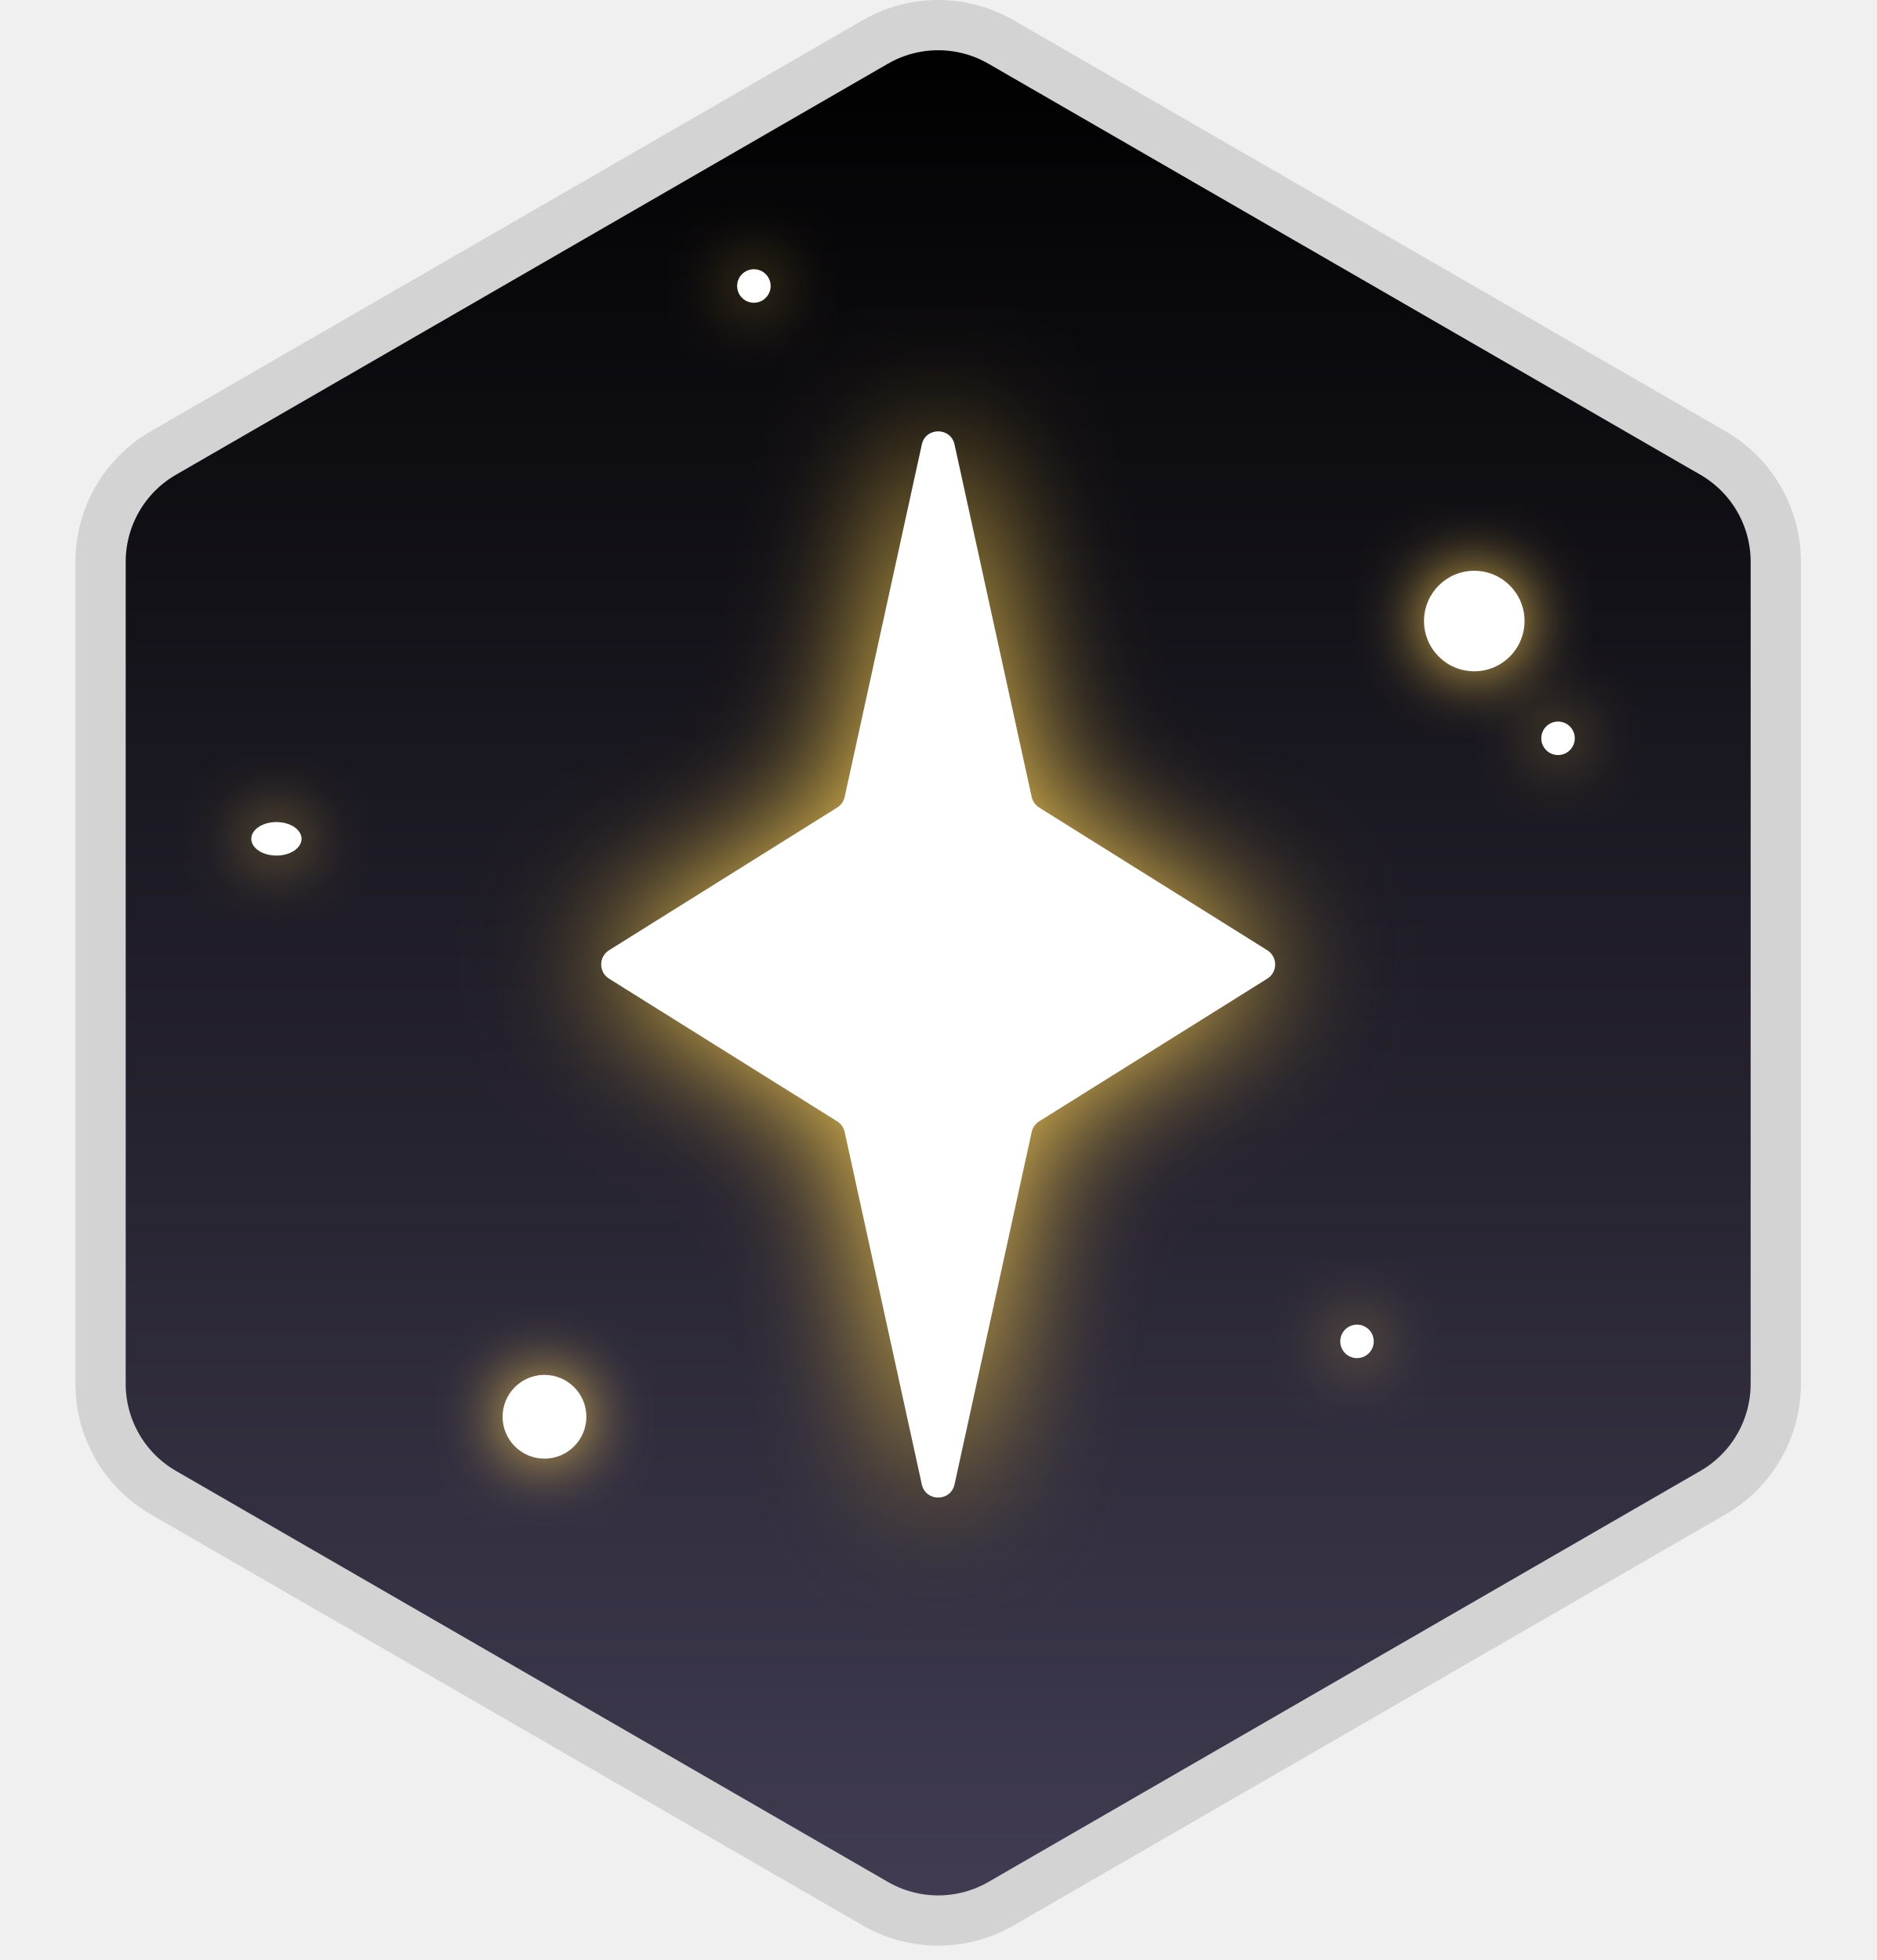
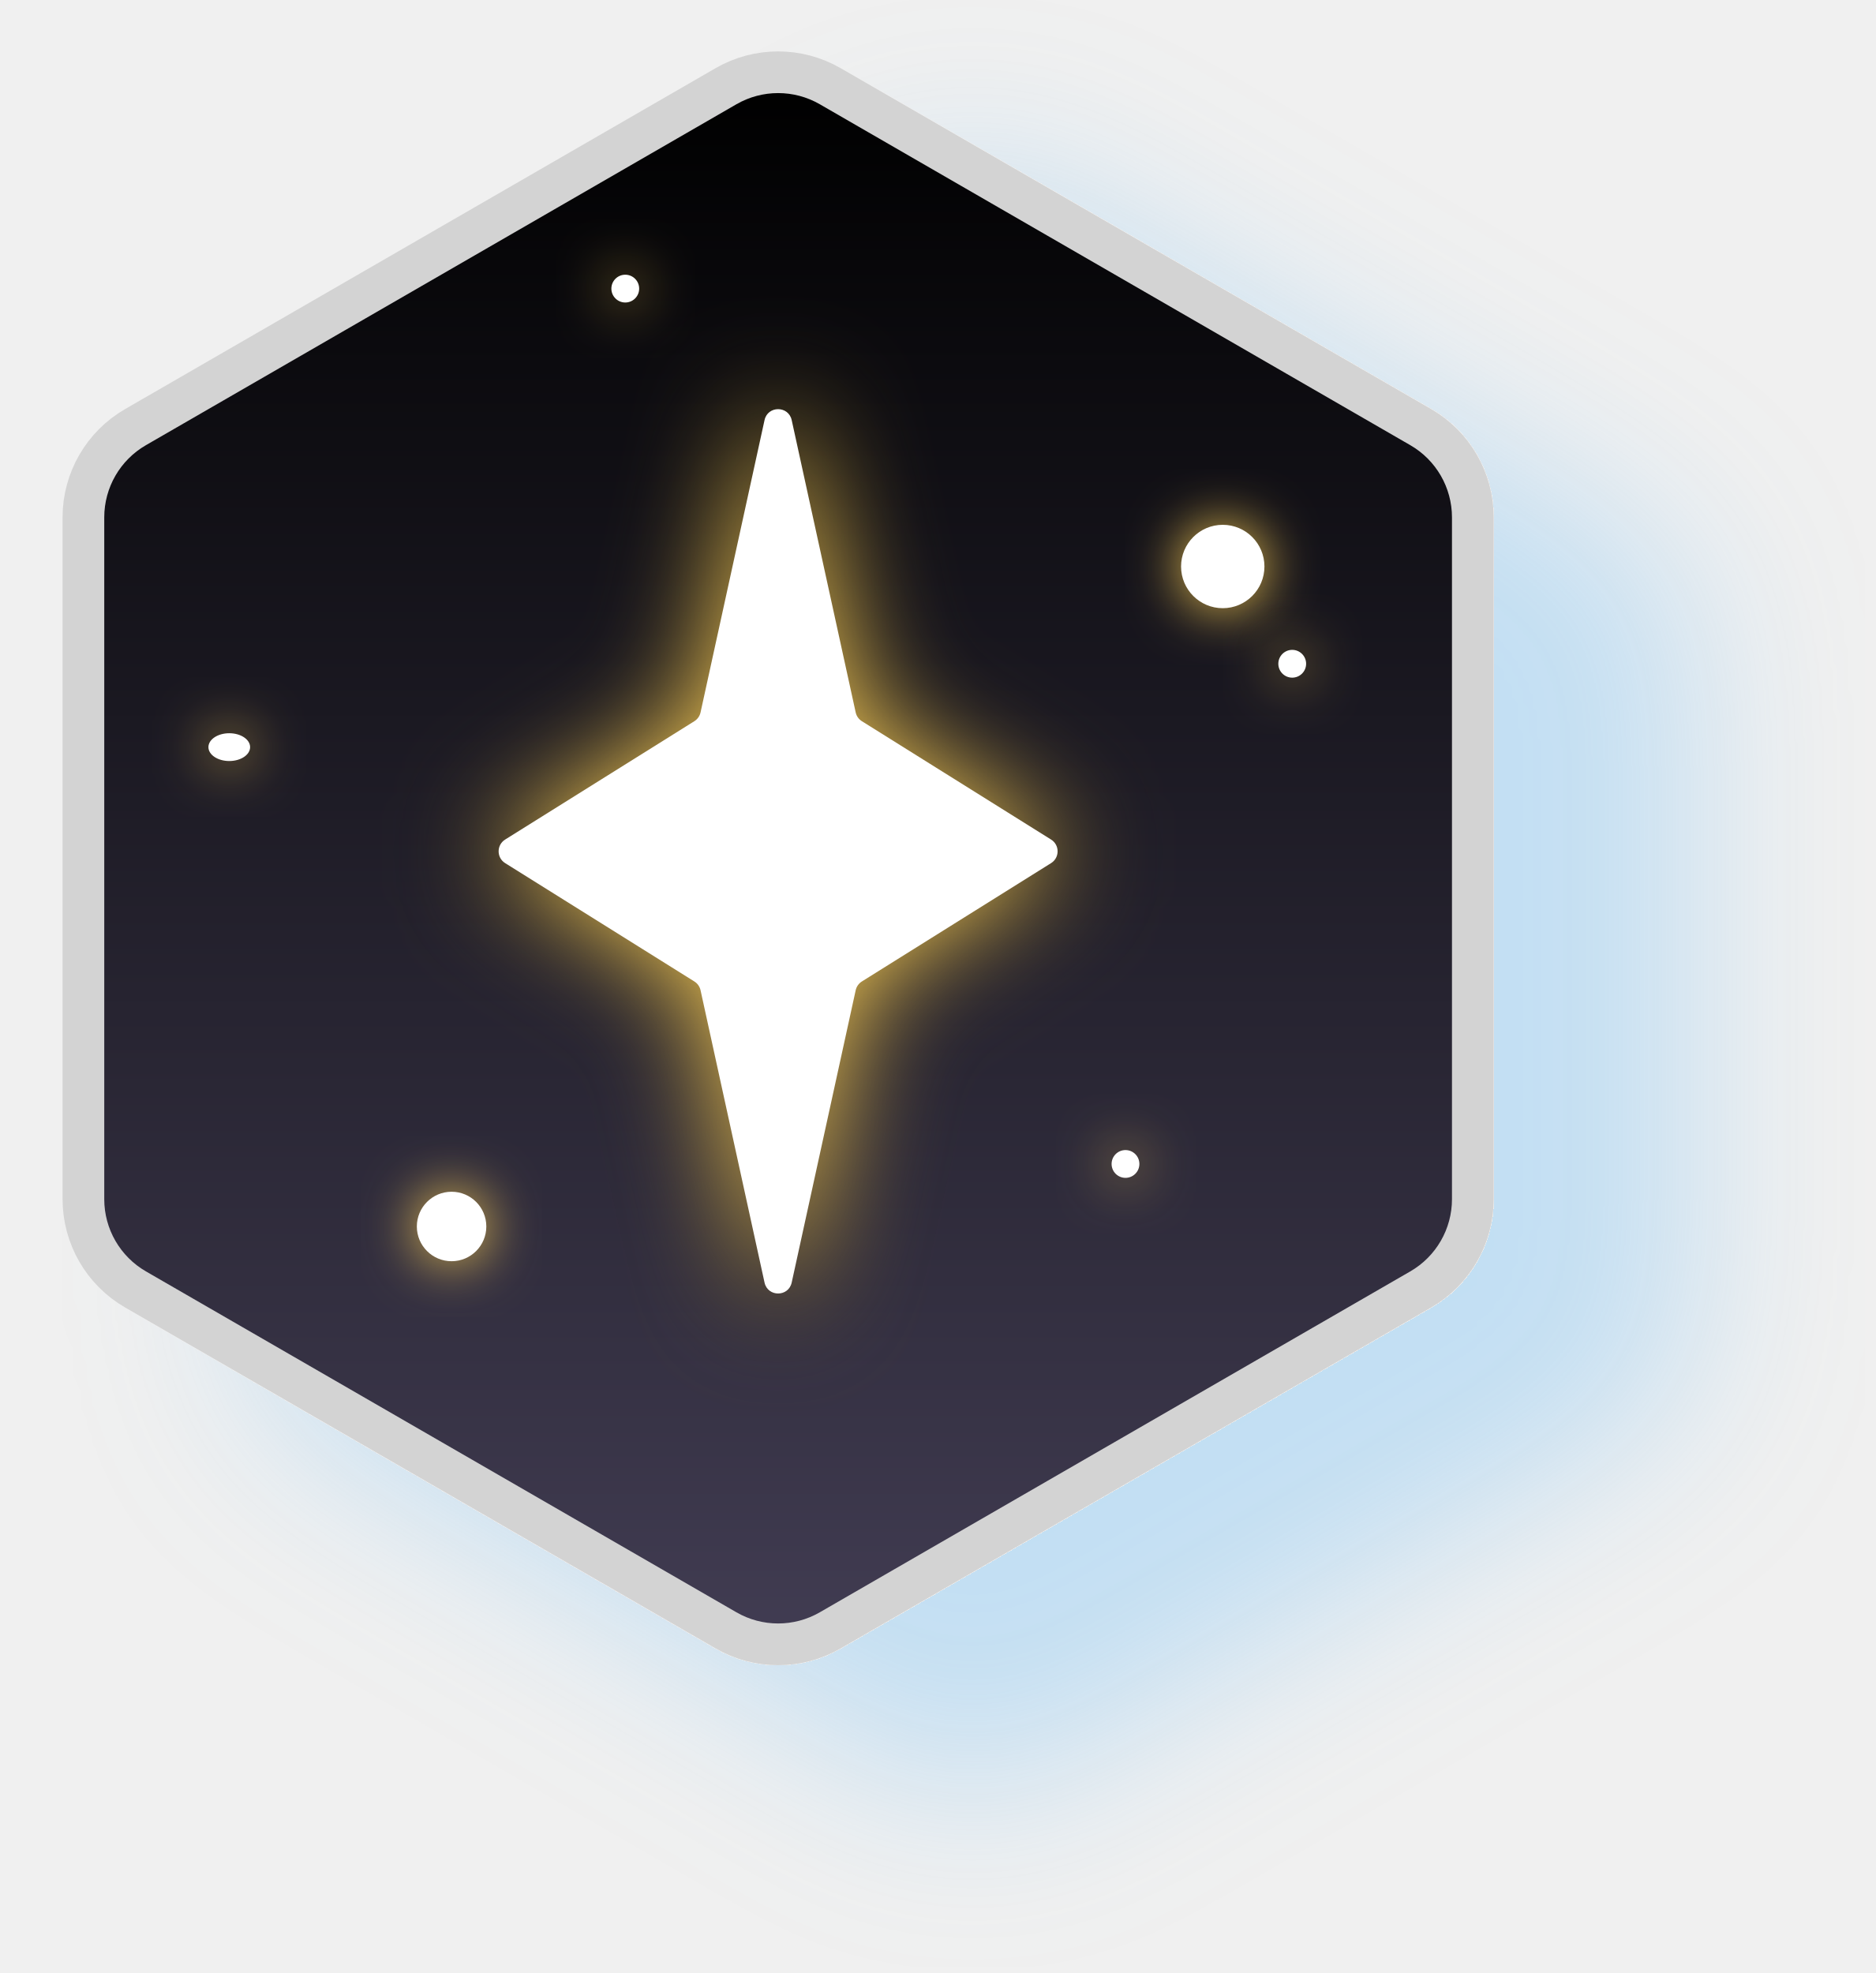
- <svg xmlns="http://www.w3.org/2000/svg" width="112" height="117" viewBox="0 0 112 117" fill="none">
-   <path d="M53 3.804C54.856 2.732 57.144 2.732 59 3.804L101.497 28.34C103.354 29.412 104.497 31.392 104.497 33.536V82.608C104.497 84.751 103.354 86.732 101.497 87.804L59 112.34C57.144 113.412 54.856 113.412 53 112.34L10.503 87.804C8.646 86.732 7.503 84.751 7.503 82.608V33.536C7.503 31.392 8.646 29.412 10.503 28.34L53 3.804Z" fill="white" />
-   <path d="M52.469 2.383C54.748 1.166 57.502 1.207 59.75 2.504L102.247 27.041C104.568 28.38 105.997 30.856 105.997 33.536V82.608C105.997 85.287 104.568 87.763 102.247 89.103L59.75 113.639C57.502 114.937 54.748 114.977 52.469 113.76L52.25 113.639L9.753 89.103C7.432 87.763 6.003 85.287 6.003 82.608V33.536C6.003 30.856 7.432 28.38 9.753 27.041L52.25 2.504L52.469 2.383Z" fill="url(#paint0_linear_117_61)" stroke="#D3D3D3" stroke-width="3" />
-   <g filter="url(#filter0_f_117_61)">
-     <path d="M55.023 26.535C55.253 25.486 56.747 25.486 56.977 26.535L61.582 47.573C61.639 47.836 61.8 48.064 62.029 48.207L75.645 56.724C76.271 57.116 76.271 58.028 75.645 58.42L62.029 66.937C61.8 67.08 61.639 67.308 61.582 67.571L56.977 88.609C56.747 89.657 55.253 89.657 55.023 88.609L50.418 67.571C50.361 67.308 50.2 67.08 49.971 66.937L36.355 58.42C35.729 58.028 35.729 57.116 36.355 56.724L49.971 48.207C50.2 48.064 50.361 47.836 50.418 47.573L55.023 26.535Z" fill="#FFD257" />
-     <path d="M54.535 26.427C54.88 24.856 57.12 24.856 57.465 26.427L62.07 47.465C62.099 47.597 62.18 47.711 62.294 47.783L75.91 56.3C76.849 56.888 76.849 58.256 75.91 58.843L62.294 67.361C62.18 67.432 62.099 67.547 62.07 67.678L57.465 88.716C57.12 90.288 54.88 90.288 54.535 88.716L49.93 67.678C49.901 67.547 49.82 67.432 49.706 67.361L36.09 58.843C35.151 58.256 35.151 56.888 36.09 56.3L49.706 47.783C49.82 47.711 49.901 47.597 49.93 47.465L54.535 26.427Z" stroke="black" />
+ <svg xmlns="http://www.w3.org/2000/svg" width="135" height="142" viewBox="0 0 135 142" fill="none">
+   <g filter="url(#filter0_d_358_23)">
+     <path d="M53 7.504C54.856 6.432 57.144 6.432 59 7.504L101.497 32.04C103.354 33.111 104.497 35.092 104.497 37.236V86.308C104.497 88.451 103.354 90.432 101.497 91.504L59 116.04C57.144 117.111 54.856 117.111 53 116.04L10.503 91.504C8.646 90.432 7.503 88.451 7.503 86.308V37.236C7.503 35.092 8.646 33.111 10.503 32.04L53 7.504Z" fill="white" />
+     <path d="M52.25 6.204C54.57 4.865 57.43 4.865 59.75 6.204L102.247 30.741C104.568 32.08 105.997 34.556 105.997 37.236V86.308C105.997 88.987 104.568 91.463 102.247 92.803L59.75 117.339C57.43 118.679 54.57 118.679 52.25 117.339L9.753 92.803C7.432 91.463 6.003 88.987 6.003 86.308V37.236C6.003 34.556 7.432 32.08 9.753 30.741L52.25 6.204Z" fill="url(#paint0_linear_358_23)" stroke="#D3D3D3" stroke-width="3" />
+     <g filter="url(#filter1_f_358_23)">
+       <path d="M55.023 30.235C55.253 29.186 56.747 29.186 56.977 30.235L61.582 51.273C61.639 51.535 61.8 51.764 62.029 51.907L75.645 60.424C76.271 60.816 76.271 61.728 75.645 62.12L62.029 70.637C61.8 70.779 61.639 71.008 61.582 71.271L56.977 92.309C56.747 93.357 55.253 93.357 55.023 92.309L50.418 71.271C50.361 71.008 50.2 70.779 49.971 70.637L36.355 62.12C35.729 61.728 35.729 60.816 36.355 60.424L49.971 51.907C50.2 51.764 50.361 51.535 50.418 51.273L55.023 30.235Z" fill="#FFD257" />
+       <path d="M54.535 30.127C54.88 28.555 57.12 28.555 57.465 30.127L62.07 51.165C62.099 51.297 62.18 51.411 62.294 51.483L75.91 60C76.849 60.588 76.849 61.956 75.91 62.543L62.294 71.061C62.18 71.132 62.099 71.247 62.07 71.378L57.465 92.416C57.12 93.988 54.88 93.988 54.535 92.416L49.93 71.378C49.901 71.247 49.82 71.132 49.706 71.061L36.09 62.543C35.151 61.956 35.151 60.588 36.09 60L49.706 51.483C49.82 51.411 49.901 51.297 49.93 51.165L54.535 30.127Z" stroke="black" />
+     </g>
+     <path d="M55.023 30.235C55.253 29.186 56.747 29.186 56.977 30.235L61.582 51.273C61.639 51.535 61.8 51.764 62.029 51.907L75.645 60.424C76.271 60.816 76.271 61.728 75.645 62.12L62.029 70.637C61.8 70.779 61.639 71.008 61.582 71.271L56.977 92.309C56.747 93.357 55.253 93.357 55.023 92.309L50.418 71.271C50.361 71.008 50.2 70.779 49.971 70.637L36.355 62.12C35.729 61.728 35.729 60.816 36.355 60.424L49.971 51.907C50.2 51.764 50.361 51.535 50.418 51.273L55.023 30.235Z" fill="white" />
+     <g filter="url(#filter2_f_358_23)">
+       <circle cx="88" cy="40.772" r="3" fill="#FFD257" />
+     </g>
+     <circle cx="88" cy="40.772" r="3" fill="white" />
+     <g filter="url(#filter3_f_358_23)">
+       <circle cx="32.5" cy="88.272" r="2.5" fill="#FFD257" />
+     </g>
+     <circle cx="32.5" cy="88.272" r="2.5" fill="white" />
+     <g filter="url(#filter4_f_358_23)">
+       <circle cx="93" cy="47.772" r="1" fill="#FFD257" />
+     </g>
+     <circle cx="93" cy="47.772" r="1" fill="white" />
+     <g filter="url(#filter5_f_358_23)">
+       <ellipse cx="16.5" cy="53.772" rx="1.5" ry="1" fill="#FFD257" />
+     </g>
+     <ellipse cx="16.5" cy="53.772" rx="1.5" ry="1" fill="white" />
+     <g filter="url(#filter6_f_358_23)">
+       <circle cx="45" cy="20.772" r="1" fill="#FFD257" />
+     </g>
+     <circle cx="45" cy="20.772" r="1" fill="white" />
+     <g filter="url(#filter7_f_358_23)">
+       <circle cx="81" cy="83.772" r="1" fill="#FFD257" />
+     </g>
+     <circle cx="81" cy="83.772" r="1" fill="white" />
  </g>
-   <path d="M55.023 26.535C55.253 25.486 56.747 25.486 56.977 26.535L61.582 47.573C61.639 47.836 61.8 48.064 62.029 48.207L75.645 56.724C76.271 57.116 76.271 58.028 75.645 58.42L62.029 66.937C61.8 67.08 61.639 67.308 61.582 67.571L56.977 88.609C56.747 89.657 55.253 89.657 55.023 88.609L50.418 67.571C50.361 67.308 50.2 67.08 49.971 66.937L36.355 58.42C35.729 58.028 35.729 57.116 36.355 56.724L49.971 48.207C50.2 48.064 50.361 47.836 50.418 47.573L55.023 26.535Z" fill="white" />
-   <g filter="url(#filter1_f_117_61)">
-     <circle cx="88" cy="37.072" r="3" fill="#FFD257" />
-   </g>
-   <circle cx="88" cy="37.072" r="3" fill="white" />
-   <g filter="url(#filter2_f_117_61)">
-     <circle cx="32.5" cy="84.572" r="2.5" fill="#FFD257" />
-   </g>
-   <circle cx="32.5" cy="84.572" r="2.5" fill="white" />
-   <g filter="url(#filter3_f_117_61)">
-     <circle cx="93" cy="44.072" r="1" fill="#FFD257" />
-   </g>
-   <circle cx="93" cy="44.072" r="1" fill="white" />
-   <g filter="url(#filter4_f_117_61)">
-     <ellipse cx="16.5" cy="50.072" rx="1.5" ry="1" fill="#FFD257" />
-   </g>
-   <ellipse cx="16.5" cy="50.072" rx="1.5" ry="1" fill="white" />
-   <g filter="url(#filter5_f_117_61)">
-     <circle cx="45" cy="17.072" r="1" fill="#FFD257" />
-   </g>
-   <circle cx="45" cy="17.072" r="1" fill="white" />
-   <g filter="url(#filter6_f_117_61)">
-     <circle cx="81" cy="80.072" r="1" fill="#FFD257" />
-   </g>
-   <circle cx="81" cy="80.072" r="1" fill="white" />
  <defs>
-     <filter id="filter0_f_117_61" x="26.886" y="16.748" width="58.229" height="81.647" filterUnits="userSpaceOnUse" color-interpolation-filters="sRGB">
+     <filter id="filter0_d_358_23" x="4.503" y="-4.86374e-05" width="129.695" height="141.544" filterUnits="userSpaceOnUse" color-interpolation-filters="sRGB">
+       <feFlood flood-opacity="0" result="BackgroundImageFix" />
+       <feColorMatrix in="SourceAlpha" type="matrix" values="0 0 0 0 0 0 0 0 0 0 0 0 0 0 0 0 0 0 127 0" result="hardAlpha" />
+       <feOffset dx="14" dy="9" />
+       <feGaussianBlur stdDeviation="6.35" />
+       <feComposite in2="hardAlpha" operator="out" />
+       <feColorMatrix type="matrix" values="0 0 0 0 0.227 0 0 0 0 0.67 0 0 0 0 0.986 0 0 0 0.25 0" />
+       <feBlend mode="normal" in2="BackgroundImageFix" result="effect1_dropShadow_358_23" />
+       <feBlend mode="normal" in="SourceGraphic" in2="effect1_dropShadow_358_23" result="shape" />
+     </filter>
+     <filter id="filter1_f_358_23" x="26.886" y="20.448" width="58.229" height="81.647" filterUnits="userSpaceOnUse" color-interpolation-filters="sRGB">
      <feFlood flood-opacity="0" result="BackgroundImageFix" />
      <feBlend mode="normal" in="SourceGraphic" in2="BackgroundImageFix" result="shape" />
-       <feGaussianBlur stdDeviation="4" result="effect1_foregroundBlur_117_61" />
+       <feGaussianBlur stdDeviation="4" result="effect1_foregroundBlur_358_23" />
    </filter>
-     <filter id="filter1_f_117_61" x="81" y="30.072" width="14" height="14" filterUnits="userSpaceOnUse" color-interpolation-filters="sRGB">
+     <filter id="filter2_f_358_23" x="81" y="33.772" width="14" height="14" filterUnits="userSpaceOnUse" color-interpolation-filters="sRGB">
      <feFlood flood-opacity="0" result="BackgroundImageFix" />
      <feBlend mode="normal" in="SourceGraphic" in2="BackgroundImageFix" result="shape" />
-       <feGaussianBlur stdDeviation="2" result="effect1_foregroundBlur_117_61" />
+       <feGaussianBlur stdDeviation="2" result="effect1_foregroundBlur_358_23" />
    </filter>
-     <filter id="filter2_f_117_61" x="26" y="78.072" width="13" height="13" filterUnits="userSpaceOnUse" color-interpolation-filters="sRGB">
+     <filter id="filter3_f_358_23" x="26" y="81.772" width="13" height="13" filterUnits="userSpaceOnUse" color-interpolation-filters="sRGB">
      <feFlood flood-opacity="0" result="BackgroundImageFix" />
      <feBlend mode="normal" in="SourceGraphic" in2="BackgroundImageFix" result="shape" />
-       <feGaussianBlur stdDeviation="2" result="effect1_foregroundBlur_117_61" />
+       <feGaussianBlur stdDeviation="2" result="effect1_foregroundBlur_358_23" />
    </filter>
-     <filter id="filter3_f_117_61" x="88" y="39.072" width="10" height="10" filterUnits="userSpaceOnUse" color-interpolation-filters="sRGB">
+     <filter id="filter4_f_358_23" x="88" y="42.772" width="10" height="10" filterUnits="userSpaceOnUse" color-interpolation-filters="sRGB">
      <feFlood flood-opacity="0" result="BackgroundImageFix" />
      <feBlend mode="normal" in="SourceGraphic" in2="BackgroundImageFix" result="shape" />
-       <feGaussianBlur stdDeviation="2" result="effect1_foregroundBlur_117_61" />
+       <feGaussianBlur stdDeviation="2" result="effect1_foregroundBlur_358_23" />
    </filter>
-     <filter id="filter4_f_117_61" x="11" y="45.072" width="11" height="10" filterUnits="userSpaceOnUse" color-interpolation-filters="sRGB">
+     <filter id="filter5_f_358_23" x="11" y="48.772" width="11" height="10" filterUnits="userSpaceOnUse" color-interpolation-filters="sRGB">
      <feFlood flood-opacity="0" result="BackgroundImageFix" />
      <feBlend mode="normal" in="SourceGraphic" in2="BackgroundImageFix" result="shape" />
-       <feGaussianBlur stdDeviation="2" result="effect1_foregroundBlur_117_61" />
+       <feGaussianBlur stdDeviation="2" result="effect1_foregroundBlur_358_23" />
    </filter>
-     <filter id="filter5_f_117_61" x="40" y="12.072" width="10" height="10" filterUnits="userSpaceOnUse" color-interpolation-filters="sRGB">
+     <filter id="filter6_f_358_23" x="40" y="15.772" width="10" height="10" filterUnits="userSpaceOnUse" color-interpolation-filters="sRGB">
      <feFlood flood-opacity="0" result="BackgroundImageFix" />
      <feBlend mode="normal" in="SourceGraphic" in2="BackgroundImageFix" result="shape" />
-       <feGaussianBlur stdDeviation="2" result="effect1_foregroundBlur_117_61" />
+       <feGaussianBlur stdDeviation="2" result="effect1_foregroundBlur_358_23" />
    </filter>
-     <filter id="filter6_f_117_61" x="76" y="75.072" width="10" height="10" filterUnits="userSpaceOnUse" color-interpolation-filters="sRGB">
+     <filter id="filter7_f_358_23" x="76" y="78.772" width="10" height="10" filterUnits="userSpaceOnUse" color-interpolation-filters="sRGB">
      <feFlood flood-opacity="0" result="BackgroundImageFix" />
      <feBlend mode="normal" in="SourceGraphic" in2="BackgroundImageFix" result="shape" />
-       <feGaussianBlur stdDeviation="2" result="effect1_foregroundBlur_117_61" />
+       <feGaussianBlur stdDeviation="2" result="effect1_foregroundBlur_358_23" />
    </filter>
-     <linearGradient id="paint0_linear_117_61" x1="56" y1="2.072" x2="56" y2="114.072" gradientUnits="userSpaceOnUse">
+     <linearGradient id="paint0_linear_358_23" x1="56" y1="5.772" x2="56" y2="117.772" gradientUnits="userSpaceOnUse">
      <stop />
      <stop offset="1" stop-color="#413C52" />
    </linearGradient>
  </defs>
</svg>
